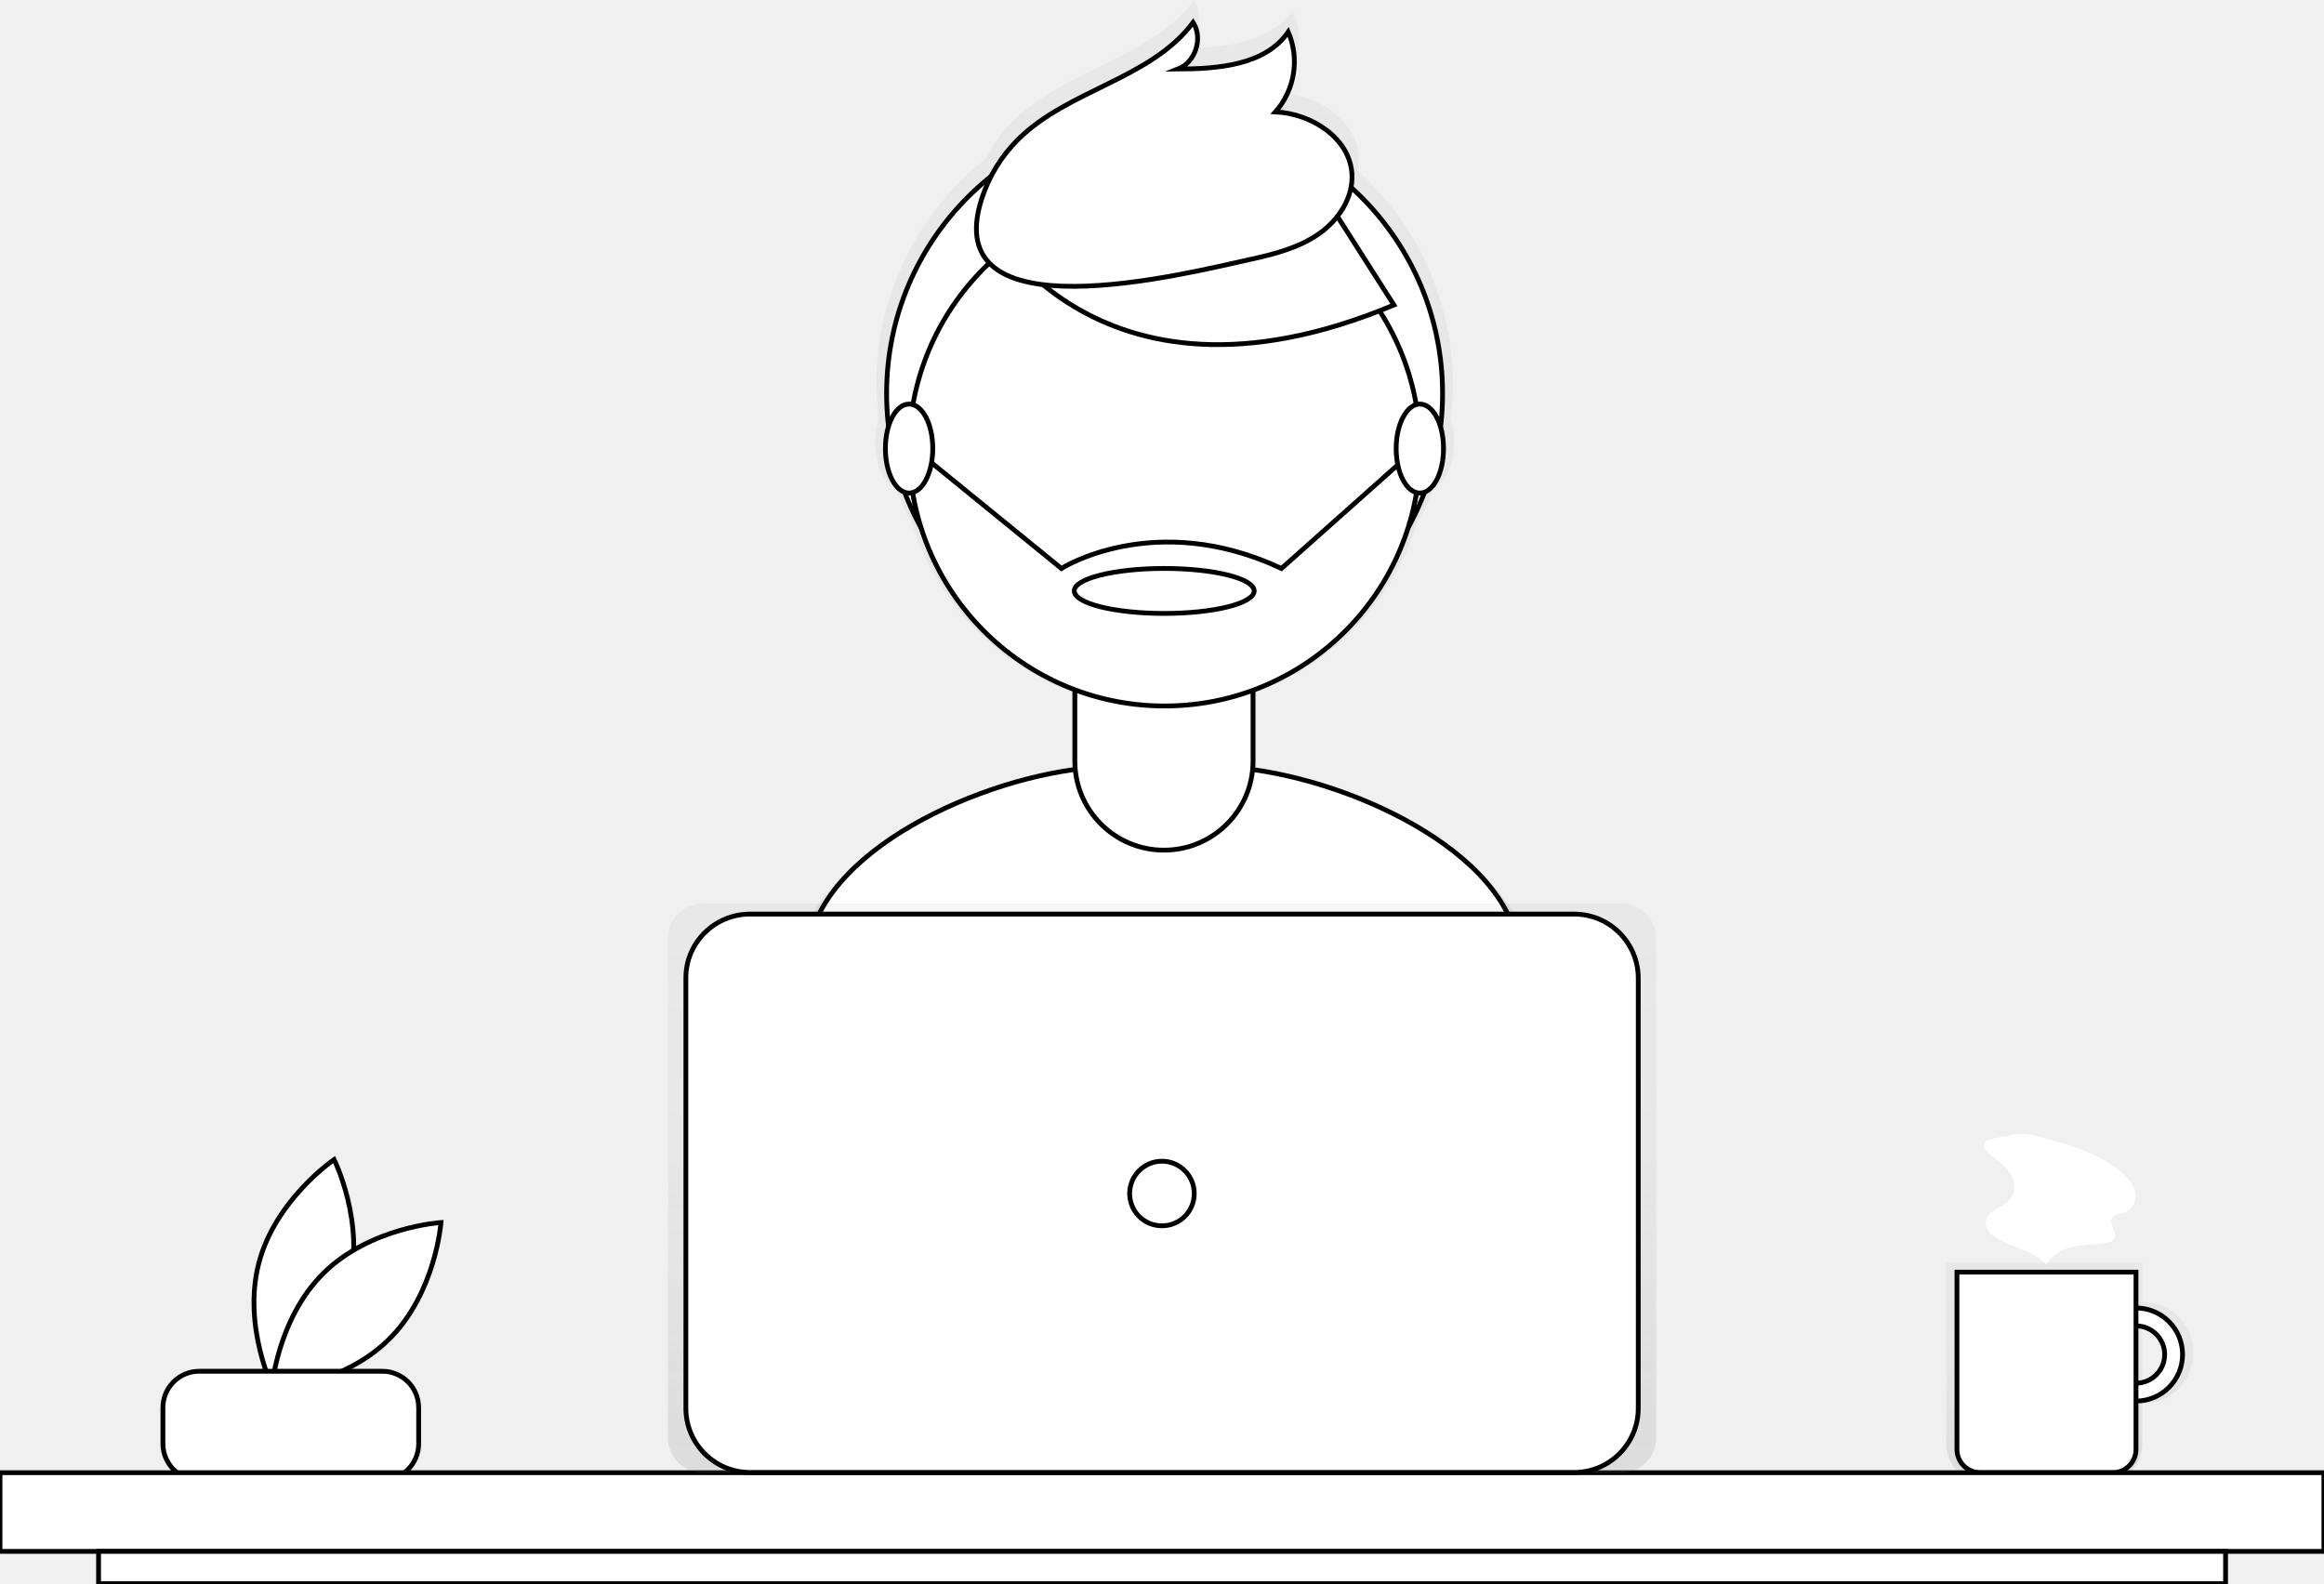
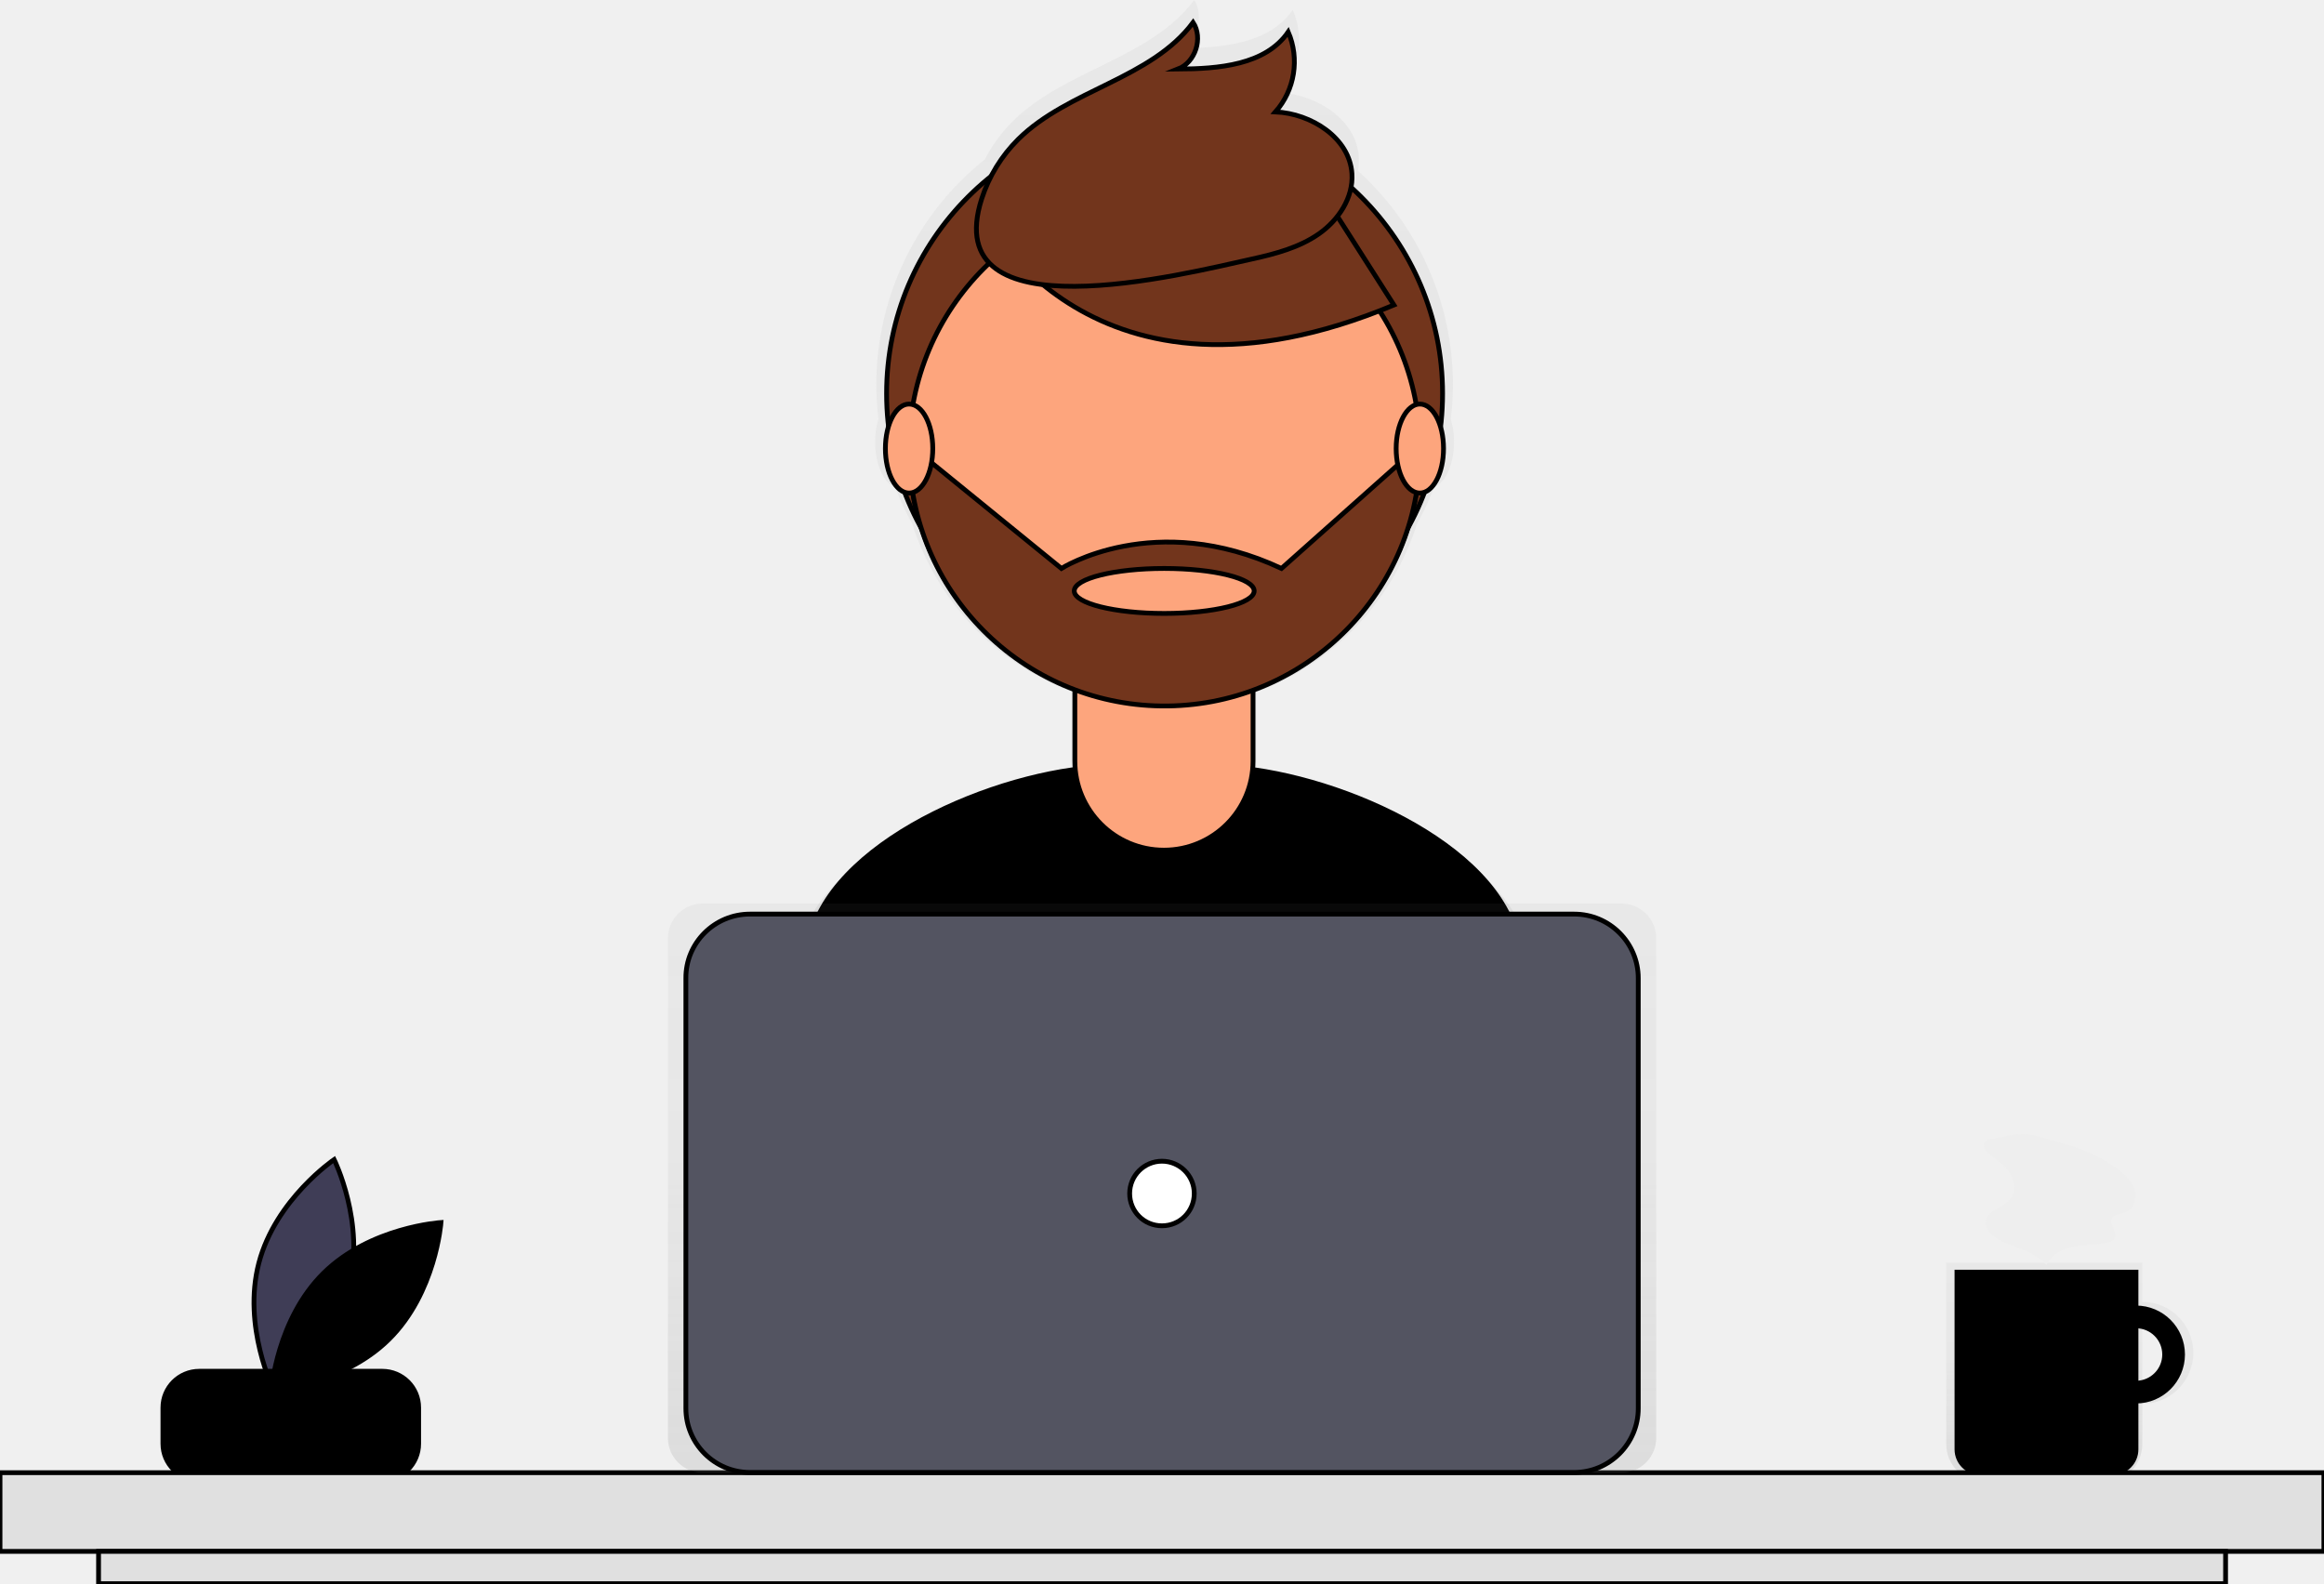
<svg xmlns="http://www.w3.org/2000/svg" xmlns:xlink="http://www.w3.org/1999/xlink" id="aboutsvg" data-name="Layer 1" width="971.44" height="662" viewBox="0 0 971.44 662">
  <defs>
    <linearGradient id="afa9b5ae-644d-481c-a512-b5b81b77e42b" x1="979.446" y1="738.59" x2="979.446" y2="646.785" gradientUnits="userSpaceOnUse">
      <stop offset="0" stop-color="gray" stop-opacity="0.25" />
      <stop offset="0.535" stop-color="gray" stop-opacity="0.12" />
      <stop offset="1" stop-color="gray" stop-opacity="0.1" />
    </linearGradient>
    <linearGradient id="bf9220ea-365d-417c-960f-9ff5535a2d22" x1="600.652" y1="650.105" x2="600.652" y2="119" xlink:href="#afa9b5ae-644d-481c-a512-b5b81b77e42b" />
    <linearGradient id="b4202d31-0de8-4369-b735-813ee4300deb" x1="485.72" y1="615.598" x2="485.72" y2="377.704" xlink:href="#afa9b5ae-644d-481c-a512-b5b81b77e42b" />
  </defs>
-   <path fill="#ffffff" d="M260.114,656.809c-6.985,26.598-31.459,43.22-31.459,43.22s-13.15-26.502-6.166-53.1,31.459-43.22,31.459-43.22S267.098,630.211,260.114,656.809Z" transform="translate(-114.2798 -119)" stroke="#000000" stroke-width="2" stroke-miterlimit="10">
-     <animate id="anim_0" attributeName="fill" dur="2500ms" to="#3f3d56" begin="indefinite" fill="freeze" />
-     <animate attributeName="stroke-dashoffset" dur="2500ms" begin="anim_0.begin" values="250;0" fill="freeze" />
-   </path>
-   <path fill="#ffffff" d="M249.52,651.183c-19.563,19.327-21.751,48.831-21.751,48.831s29.528-1.831,49.091-21.159,21.751-48.831,21.751-48.831S269.082,631.855,249.52,651.183Z" transform="translate(-114.2798 -119)" stroke="#000000" stroke-width="2" stroke-miterlimit="10">
-     <animate id="anim_1" attributeName="fill" dur="2500ms" to="#000000" begin="indefinite" fill="freeze" />
-     <animate attributeName="stroke-dashoffset" dur="2500ms" begin="anim_1.begin" values="250;0" fill="freeze" />
-   </path>
-   <path fill="#ffffff" d="M83.3,573.2h76.5c8.4,0,15.2,6.8,15.2,15.2v15.1c0,8.4-6.8,15.2-15.2,15.2H83.3c-8.4,0-15.2-6.8-15.2-15.2v-15.1 C68.1,580,74.9,573.2,83.3,573.2z" stroke="#000000" stroke-width="2" stroke-miterlimit="10">
-     <animate id="anim_2" attributeName="fill" dur="2500ms" to="#000000" begin="indefinite" fill="freeze" />
-     <animate attributeName="stroke-dashoffset" dur="2500ms" begin="anim_2.begin" values="250;0" fill="freeze" />
-   </path>
+   <path fill="#3f3d56" d="M260.114,656.809c-6.985,26.598-31.459,43.22-31.459,43.22s-13.15-26.502-6.166-53.1,31.459-43.22,31.459-43.22S267.098,630.211,260.114,656.809Z" transform="translate(-114.2798 -119)" stroke="#000000" stroke-width="2" stroke-miterlimit="10" />
+   <path fill="#000000" d="M249.52,651.183c-19.563,19.327-21.751,48.831-21.751,48.831s29.528-1.831,49.091-21.159,21.751-48.831,21.751-48.831S269.082,631.855,249.52,651.183Z" transform="translate(-114.2798 -119)" stroke="#000000" stroke-width="2" stroke-miterlimit="10" />
+   <path fill="#000000" d="M83.3,573.2h76.5c8.4,0,15.2,6.8,15.2,15.2v15.1c0,8.4-6.8,15.2-15.2,15.2H83.3c-8.4,0-15.2-6.8-15.2-15.2v-15.1 C68.1,580,74.9,573.2,83.3,573.2z" stroke="#000000" stroke-width="2" stroke-miterlimit="10" />
  <g opacity="0.7">
    <path d="M1009.774,663.178V646.785H927.805V722.606a15.984,15.984,0,0,0,15.984,15.984h50.001a15.984,15.984,0,0,0,15.984-15.984V705.802a21.312,21.312,0,0,0,0-42.624Zm0,34.427v-26.23a13.115,13.115,0,0,1,0,26.23Z" transform="translate(-114.2798 -119)" fill="url(#afa9b5ae-644d-481c-a512-b5b81b77e42b)" />
  </g>
-   <path fill="#ffffff" d="M1007.137,665.744a19.459,19.459,0,1,0,19.459,19.459A19.459,19.459,0,0,0,1007.137,665.744Zm0,31.433a11.975,11.975,0,1,1,11.975-11.975A11.975,11.975,0,0,1,1007.137,697.178Z" transform="translate(-114.2798 -119)" stroke="#000000" stroke-width="2" stroke-miterlimit="10">
-     <animate id="anim_3" attributeName="fill" dur="2500ms" to="#000000" begin="indefinite" fill="freeze" />
-     <animate attributeName="stroke-dashoffset" dur="2500ms" begin="anim_3.begin" values="250;0" fill="freeze" />
-   </path>
-   <path fill="#ffffff" d="M818.016,531.776H892.857a0,0,0,0,1,0,0v74.072a9.75,9.75,0,0,1-9.75,9.75H827.766a9.75,9.75,0,0,1-9.75-9.75V531.776A0,0,0,0,1,818.016,531.776Z" stroke="#000000" stroke-width="2" stroke-miterlimit="10">
-     <animate id="anim_4" attributeName="fill" dur="2500ms" to="#000000" begin="indefinite" fill="freeze" />
-     <animate attributeName="stroke-dashoffset" dur="2500ms" begin="anim_4.begin" values="250;0" fill="freeze" />
-   </path>
-   <path fill="#ffffff" d="M0,615.6h971.4v32.9H0V615.6z" stroke="#000000" stroke-width="2" stroke-miterlimit="10">
-     <animate id="anim_5" attributeName="fill" dur="2500ms" to="#e0e0e0" begin="indefinite" fill="freeze" />
-     <animate attributeName="stroke-dashoffset" dur="2500ms" begin="anim_5.begin" values="250;0" fill="freeze" />
-   </path>
+   <path fill="#000000" d="M1007.137,665.744a19.459,19.459,0,1,0,19.459,19.459A19.459,19.459,0,0,0,1007.137,665.744Zm0,31.433a11.975,11.975,0,1,1,11.975-11.975A11.975,11.975,0,0,1,1007.137,697.178Z" transform="translate(-114.2798 -119)" stroke="#000000" stroke-width="2" stroke-miterlimit="10" />
+   <path fill="#000000" d="M818.016,531.776H892.857a0,0,0,0,1,0,0v74.072a9.75,9.75,0,0,1-9.75,9.75H827.766a9.75,9.75,0,0,1-9.75-9.75V531.776A0,0,0,0,1,818.016,531.776Z" stroke="#000000" stroke-width="2" stroke-miterlimit="10" />
+   <path fill="#e0e0e0" d="M0,615.6h971.4v32.9H0V615.6z" stroke="#000000" stroke-width="2" stroke-miterlimit="10" />
  <g opacity="0.7">
    <path d="M753.249,514.265c-10.412-37.792-69.438-65.389-113.851-71.508.006-.279.021-.555.021-.836V409.571c.047-.017.096-.032.143-.049v-1.226A110.939,110.939,0,0,0,706.573,338.064a119.882,119.882,0,0,0,7.15-15.416c4.741-1.726,8.322-9.545,8.322-18.939a33.069,33.069,0,0,0-1.338-9.495,121.528,121.528,0,0,0,.889-14.419,120.179,120.179,0,0,0-39.697-89.382,23.448,23.448,0,0,0,.375-5.877c-1.005-15.527-17.589-26.076-33.133-26.781a32.8,32.8,0,0,0,5.531-34.637c-9.911,14.439-30.259,15.974-47.772,16.088,7.557-2.926,10.957-13.397,6.562-20.205-18.304,24.534-53.985,29.077-75.756,50.594a63.863,63.863,0,0,0-11.78,16.067,120.241,120.241,0,0,0-45.319,94.135,121.556,121.556,0,0,0,.872,14.289,32.964,32.964,0,0,0-1.38,9.625c0,9.437,3.615,17.28,8.388,18.958a119.884,119.884,0,0,0,7.183,15.467,110.917,110.917,0,0,0,66.541,69.985v33.802c0,.26.014.517.02.776-44.581,6.014-104.079,33.828-114.398,71.924-8.911,32.899-18.424,69.028-23.157,90.241,40.568,28.506,125.693,45.243,179.041,45.243,50.687,0,133.533-15.107,172.907-41.063C772.361,585.734,762.548,548.018,753.249,514.265Z" transform="translate(-114.2798 -119)" fill="url(#bf9220ea-365d-417c-960f-9ff5535a2d22)" />
  </g>
-   <path fill="#ffffff" d="M603.61,640.722c48.896,0,128.814-14.573,166.797-39.612-4.114-22.484-13.58-58.868-22.55-91.428-11.424-41.468-83.528-70.216-126.54-70.216h-41.449c-43.146,0-115.353,28.915-126.634,70.56-8.596,31.736-17.773,66.589-22.338,87.052C470.031,624.575,552.148,640.722,603.61,640.722Z" transform="translate(-114.2798 -119)" stroke="#000000" stroke-width="2" stroke-miterlimit="10">
-     <animate id="anim_6" attributeName="fill" dur="2500ms" to="#000000" begin="indefinite" fill="freeze" />
-     <animate attributeName="stroke-dashoffset" dur="2500ms" begin="anim_6.begin" values="250;0" fill="freeze" />
-   </path>
-   <path fill="#ffffff" d="M486.8,48.3c64.2,0,116.2,52,116.2,116.2s-52,116.2-116.2,116.2s-116.2-52-116.2-116.2S422.6,48.3,486.8,48.3z" stroke="#000000" stroke-width="2" stroke-miterlimit="10">
-     <animate id="anim_7" attributeName="fill" dur="2500ms" to="#72351c" begin="indefinite" fill="freeze" />
-     <animate attributeName="stroke-dashoffset" dur="2500ms" begin="anim_7.begin" values="250;0" fill="freeze" />
-   </path>
-   <path fill="#ffffff" d="M459.974,258.553H513.087a10.683,10.683,0,0,1,10.683,10.683v48.9a37.239,37.239,0,0,1-37.239,37.239h-0a37.239,37.239,0,0,1-37.239-37.239V269.236A10.683,10.683,0,0,1,459.974,258.553Z" stroke="#000000" stroke-width="2" stroke-miterlimit="10">
-     <animate id="anim_8" attributeName="fill" dur="2500ms" to="#fda57d" begin="indefinite" fill="freeze" />
-     <animate attributeName="stroke-dashoffset" dur="2500ms" begin="anim_8.begin" values="250;0" fill="freeze" />
-   </path>
-   <path fill="#ffffff" d="M486.8,80.9c59,0,106.8,47.8,106.8,106.8s-47.8,106.8-106.8,106.8s-106.8-47.8-106.8-106.8 S427.8,80.9,486.8,80.9z" stroke="#000000" stroke-width="2" stroke-miterlimit="10">
-     <animate id="anim_9" attributeName="fill" dur="2500ms" to="#fda57d" begin="indefinite" fill="freeze" />
-     <animate attributeName="stroke-dashoffset" dur="2500ms" begin="anim_9.begin" values="250;0" fill="freeze" />
-   </path>
-   <path fill="#ffffff" d="M525.046,208.222s44.99,91.323,171.901,38.275L667.402,200.164,615.026,181.362Z" transform="translate(-114.2798 -119)" stroke="#000000" stroke-width="2" stroke-miterlimit="10">
-     <animate id="anim_10" attributeName="fill" dur="2500ms" to="#72351c" begin="indefinite" fill="freeze" />
-     <animate attributeName="stroke-dashoffset" dur="2500ms" begin="anim_10.begin" values="250;0" fill="freeze" />
-   </path>
-   <path fill="#ffffff" d="M524.647,202.052a61.67,61.67,0,0,1,15.285-24.863c21.001-20.757,55.422-25.139,73.079-48.806,4.24,6.568.959,16.668-6.33,19.491,16.894-.11,36.523-1.59,46.084-15.519a31.642,31.642,0,0,1-5.336,33.413c14.994.681,30.993,10.857,31.962,25.835.646,9.979-5.611,19.427-13.811,25.149s-18.121,8.35-27.886,10.503C609.188,233.54,506.046,259.882,524.647,202.052Z" transform="translate(-114.2798 -119)" stroke="#000000" stroke-width="2" stroke-miterlimit="10">
-     <animate id="anim_11" attributeName="fill" dur="2500ms" to="#72351c" begin="indefinite" fill="freeze" />
-     <animate attributeName="stroke-dashoffset" dur="2500ms" begin="anim_11.begin" values="250;0" fill="freeze" />
-   </path>
-   <path fill="#ffffff" d="M707.836,307.602h-2.83l-55.062,49.019c-53.048-24.845-91.994,0-91.994,0L500.201,309.617l-5.823.732a106.75,106.75,0,0,0,213.458-2.746ZM600.924,375.423c-20.768,0-37.603-4.209-37.603-9.401s16.836-9.401,37.603-9.401,37.603,4.209,37.603,9.401S621.692,375.423,600.924,375.423Z" transform="translate(-114.2798 -119)" stroke="#000000" stroke-width="2" stroke-miterlimit="10">
-     <animate id="anim_12" attributeName="fill" dur="2500ms" to="#72351c" begin="indefinite" fill="freeze" />
-     <animate attributeName="stroke-dashoffset" dur="2500ms" begin="anim_12.begin" values="250;0" fill="freeze" />
-   </path>
-   <path fill="#ffffff" d="M380,168.9c5.5,0,9.9,8.3,9.9,18.6s-4.4,18.6-9.9,18.6s-9.9-8.3-9.9-18.6S374.5,168.9,380,168.9z" stroke="#000000" stroke-width="2" stroke-miterlimit="10">
-     <animate id="anim_13" attributeName="fill" dur="2500ms" to="#fda57d" begin="indefinite" fill="freeze" />
-     <animate attributeName="stroke-dashoffset" dur="2500ms" begin="anim_13.begin" values="250;0" fill="freeze" />
-   </path>
-   <path fill="#ffffff" d="M593.5,168.9c5.5,0,9.9,8.3,9.9,18.6s-4.4,18.6-9.9,18.6s-9.9-8.3-9.9-18.6S588.1,168.9,593.5,168.9z" stroke="#000000" stroke-width="2" stroke-miterlimit="10">
-     <animate id="anim_14" attributeName="fill" dur="2500ms" to="#fda57d" begin="indefinite" fill="freeze" />
-     <animate attributeName="stroke-dashoffset" dur="2500ms" begin="anim_14.begin" values="250;0" fill="freeze" />
-   </path>
+   <path fill="#000000" d="M603.61,640.722c48.896,0,128.814-14.573,166.797-39.612-4.114-22.484-13.58-58.868-22.55-91.428-11.424-41.468-83.528-70.216-126.54-70.216h-41.449c-43.146,0-115.353,28.915-126.634,70.56-8.596,31.736-17.773,66.589-22.338,87.052C470.031,624.575,552.148,640.722,603.61,640.722Z" transform="translate(-114.2798 -119)" stroke="#000000" stroke-width="2" stroke-miterlimit="10" />
+   <path fill="#72351c" d="M486.8,48.3c64.2,0,116.2,52,116.2,116.2s-52,116.2-116.2,116.2s-116.2-52-116.2-116.2S422.6,48.3,486.8,48.3z" stroke="#000000" stroke-width="2" stroke-miterlimit="10" />
+   <path fill="#fda57d" d="M459.974,258.553H513.087a10.683,10.683,0,0,1,10.683,10.683v48.9a37.239,37.239,0,0,1-37.239,37.239h-0a37.239,37.239,0,0,1-37.239-37.239V269.236A10.683,10.683,0,0,1,459.974,258.553Z" stroke="#000000" stroke-width="2" stroke-miterlimit="10" />
+   <path fill="#fda57d" d="M486.8,80.9c59,0,106.8,47.8,106.8,106.8s-47.8,106.8-106.8,106.8s-106.8-47.8-106.8-106.8 S427.8,80.9,486.8,80.9z" stroke="#000000" stroke-width="2" stroke-miterlimit="10" />
+   <path fill="#72351c" d="M525.046,208.222s44.99,91.323,171.901,38.275L667.402,200.164,615.026,181.362Z" transform="translate(-114.2798 -119)" stroke="#000000" stroke-width="2" stroke-miterlimit="10" />
+   <path fill="#72351c" d="M524.647,202.052a61.67,61.67,0,0,1,15.285-24.863c21.001-20.757,55.422-25.139,73.079-48.806,4.24,6.568.959,16.668-6.33,19.491,16.894-.11,36.523-1.59,46.084-15.519a31.642,31.642,0,0,1-5.336,33.413c14.994.681,30.993,10.857,31.962,25.835.646,9.979-5.611,19.427-13.811,25.149s-18.121,8.35-27.886,10.503C609.188,233.54,506.046,259.882,524.647,202.052Z" transform="translate(-114.2798 -119)" stroke="#000000" stroke-width="2" stroke-miterlimit="10" />
+   <path fill="#72351c" d="M707.836,307.602h-2.83l-55.062,49.019c-53.048-24.845-91.994,0-91.994,0L500.201,309.617l-5.823.732a106.75,106.75,0,0,0,213.458-2.746ZM600.924,375.423c-20.768,0-37.603-4.209-37.603-9.401s16.836-9.401,37.603-9.401,37.603,4.209,37.603,9.401S621.692,375.423,600.924,375.423Z" transform="translate(-114.2798 -119)" stroke="#000000" stroke-width="2" stroke-miterlimit="10" />
+   <path fill="#fda57d" d="M380,168.9c5.5,0,9.9,8.3,9.9,18.6s-4.4,18.6-9.9,18.6s-9.9-8.3-9.9-18.6S374.5,168.9,380,168.9z" stroke="#000000" stroke-width="2" stroke-miterlimit="10" />
+   <path fill="#fda57d" d="M593.5,168.9c5.5,0,9.9,8.3,9.9,18.6s-4.4,18.6-9.9,18.6s-9.9-8.3-9.9-18.6S588.1,168.9,593.5,168.9z" stroke="#000000" stroke-width="2" stroke-miterlimit="10" />
  <g opacity="0.7">
    <path fill="url(#b4202d31-0de8-4369-b735-813ee4300deb)" d="M293.7,377.7h384.1c8,0,14.5,6.5,14.5,14.5v208.9c0,8-6.5,14.5-14.5,14.5H293.7c-8,0-14.5-6.5-14.5-14.5V392.2 C279.2,384.2,285.7,377.7,293.7,377.7z" />
  </g>
-   <path fill="#ffffff" d="M313.5,382.1H658c14.8,0,26.8,12,26.8,26.8v179.8c0,14.8-12,26.8-26.8,26.8H313.5c-14.8,0-26.8-12-26.8-26.8 V408.9C286.6,394.1,298.7,382.1,313.5,382.1z" stroke="#000000" stroke-width="2" stroke-miterlimit="10">
-     <animate id="anim_15" attributeName="fill" dur="2500ms" to="#535461" begin="indefinite" fill="freeze" />
-     <animate attributeName="stroke-dashoffset" dur="2500ms" begin="anim_15.begin" values="250;0" fill="freeze" />
-   </path>
+   <path fill="#535461" d="M313.5,382.1H658c14.8,0,26.8,12,26.8,26.8v179.8c0,14.8-12,26.8-26.8,26.8H313.5c-14.8,0-26.8-12-26.8-26.8 V408.9C286.6,394.1,298.7,382.1,313.5,382.1z" stroke="#000000" stroke-width="2" stroke-miterlimit="10" />
  <path fill="#ffffff" d="M485.7,485.4c7.4,0,13.5,6,13.5,13.5s-6,13.5-13.5,13.5s-13.5-6-13.5-13.5S478.3,485.4,485.7,485.4z" stroke="#000000" stroke-width="2" stroke-miterlimit="10" />
-   <path fill="#ffffff" d="M41.2,648.5h889.1V662H41.2V648.5z" stroke="#000000" stroke-width="2" stroke-miterlimit="10">
-     <animate id="anim_16" attributeName="fill" dur="2500ms" to="#e0e0e0" begin="indefinite" fill="freeze" />
-     <animate attributeName="stroke-dashoffset" dur="2500ms" begin="anim_16.begin" values="250;0" fill="freeze" />
-   </path>
-   <path fill="#ffffff" d="M832.8,476c-1.3,0.2-2.7,0.6-3.3,1.7c-1,1.8,0.8,3.8,2.4,5c3,2.3,6.2,4.5,8.2,7.6s2.7,7.6,0.5,10.6 c-2.9,3.9-9.9,4.8-10.5,9.7c-0.4,3.1,2.3,5.8,5,7.3c6.7,3.9,15.4,4.9,20.3,10.9c2-4.2,6.5-6.6,11-7.6s9.2-0.9,13.7-1.6 c1.5-0.2,3.1-0.7,3.8-2c1.3-2.6-2.4-5.7-1.1-8.3c1-2,3.8-1.8,5.8-2.6c3.3-1.3,4.7-5.6,3.8-9s-3.6-6.1-6.4-8.4 c-7.6-6-16.7-9.5-25.9-12c-4.3-1.2-9.3-3-13.8-3.2C841.9,473.9,837,475.3,832.8,476z">
-     <animate id="anim_17" attributeName="fill" dur="2500ms" to="#eeeeee" begin="indefinite" fill="freeze" />
-     <animate attributeName="stroke-dashoffset" dur="2500ms" begin="anim_17.begin" values="250;0" fill="freeze" />
-   </path>
+   <path fill="#e0e0e0" d="M41.2,648.5h889.1V662H41.2V648.5z" stroke="#000000" stroke-width="2" stroke-miterlimit="10" />
+   <path fill="#eeeeee" d="M832.8,476c-1.3,0.2-2.7,0.6-3.3,1.7c-1,1.8,0.8,3.8,2.4,5c3,2.3,6.2,4.5,8.2,7.6s2.7,7.6,0.5,10.6 c-2.9,3.9-9.9,4.8-10.5,9.7c-0.4,3.1,2.3,5.8,5,7.3c6.7,3.9,15.4,4.9,20.3,10.9c2-4.2,6.5-6.6,11-7.6s9.2-0.9,13.7-1.6 c1.5-0.2,3.1-0.7,3.8-2c1.3-2.6-2.4-5.7-1.1-8.3c1-2,3.8-1.8,5.8-2.6c3.3-1.3,4.7-5.6,3.8-9s-3.6-6.1-6.4-8.4 c-7.6-6-16.7-9.5-25.9-12c-4.3-1.2-9.3-3-13.8-3.2C841.9,473.9,837,475.3,832.8,476z" />
</svg>
